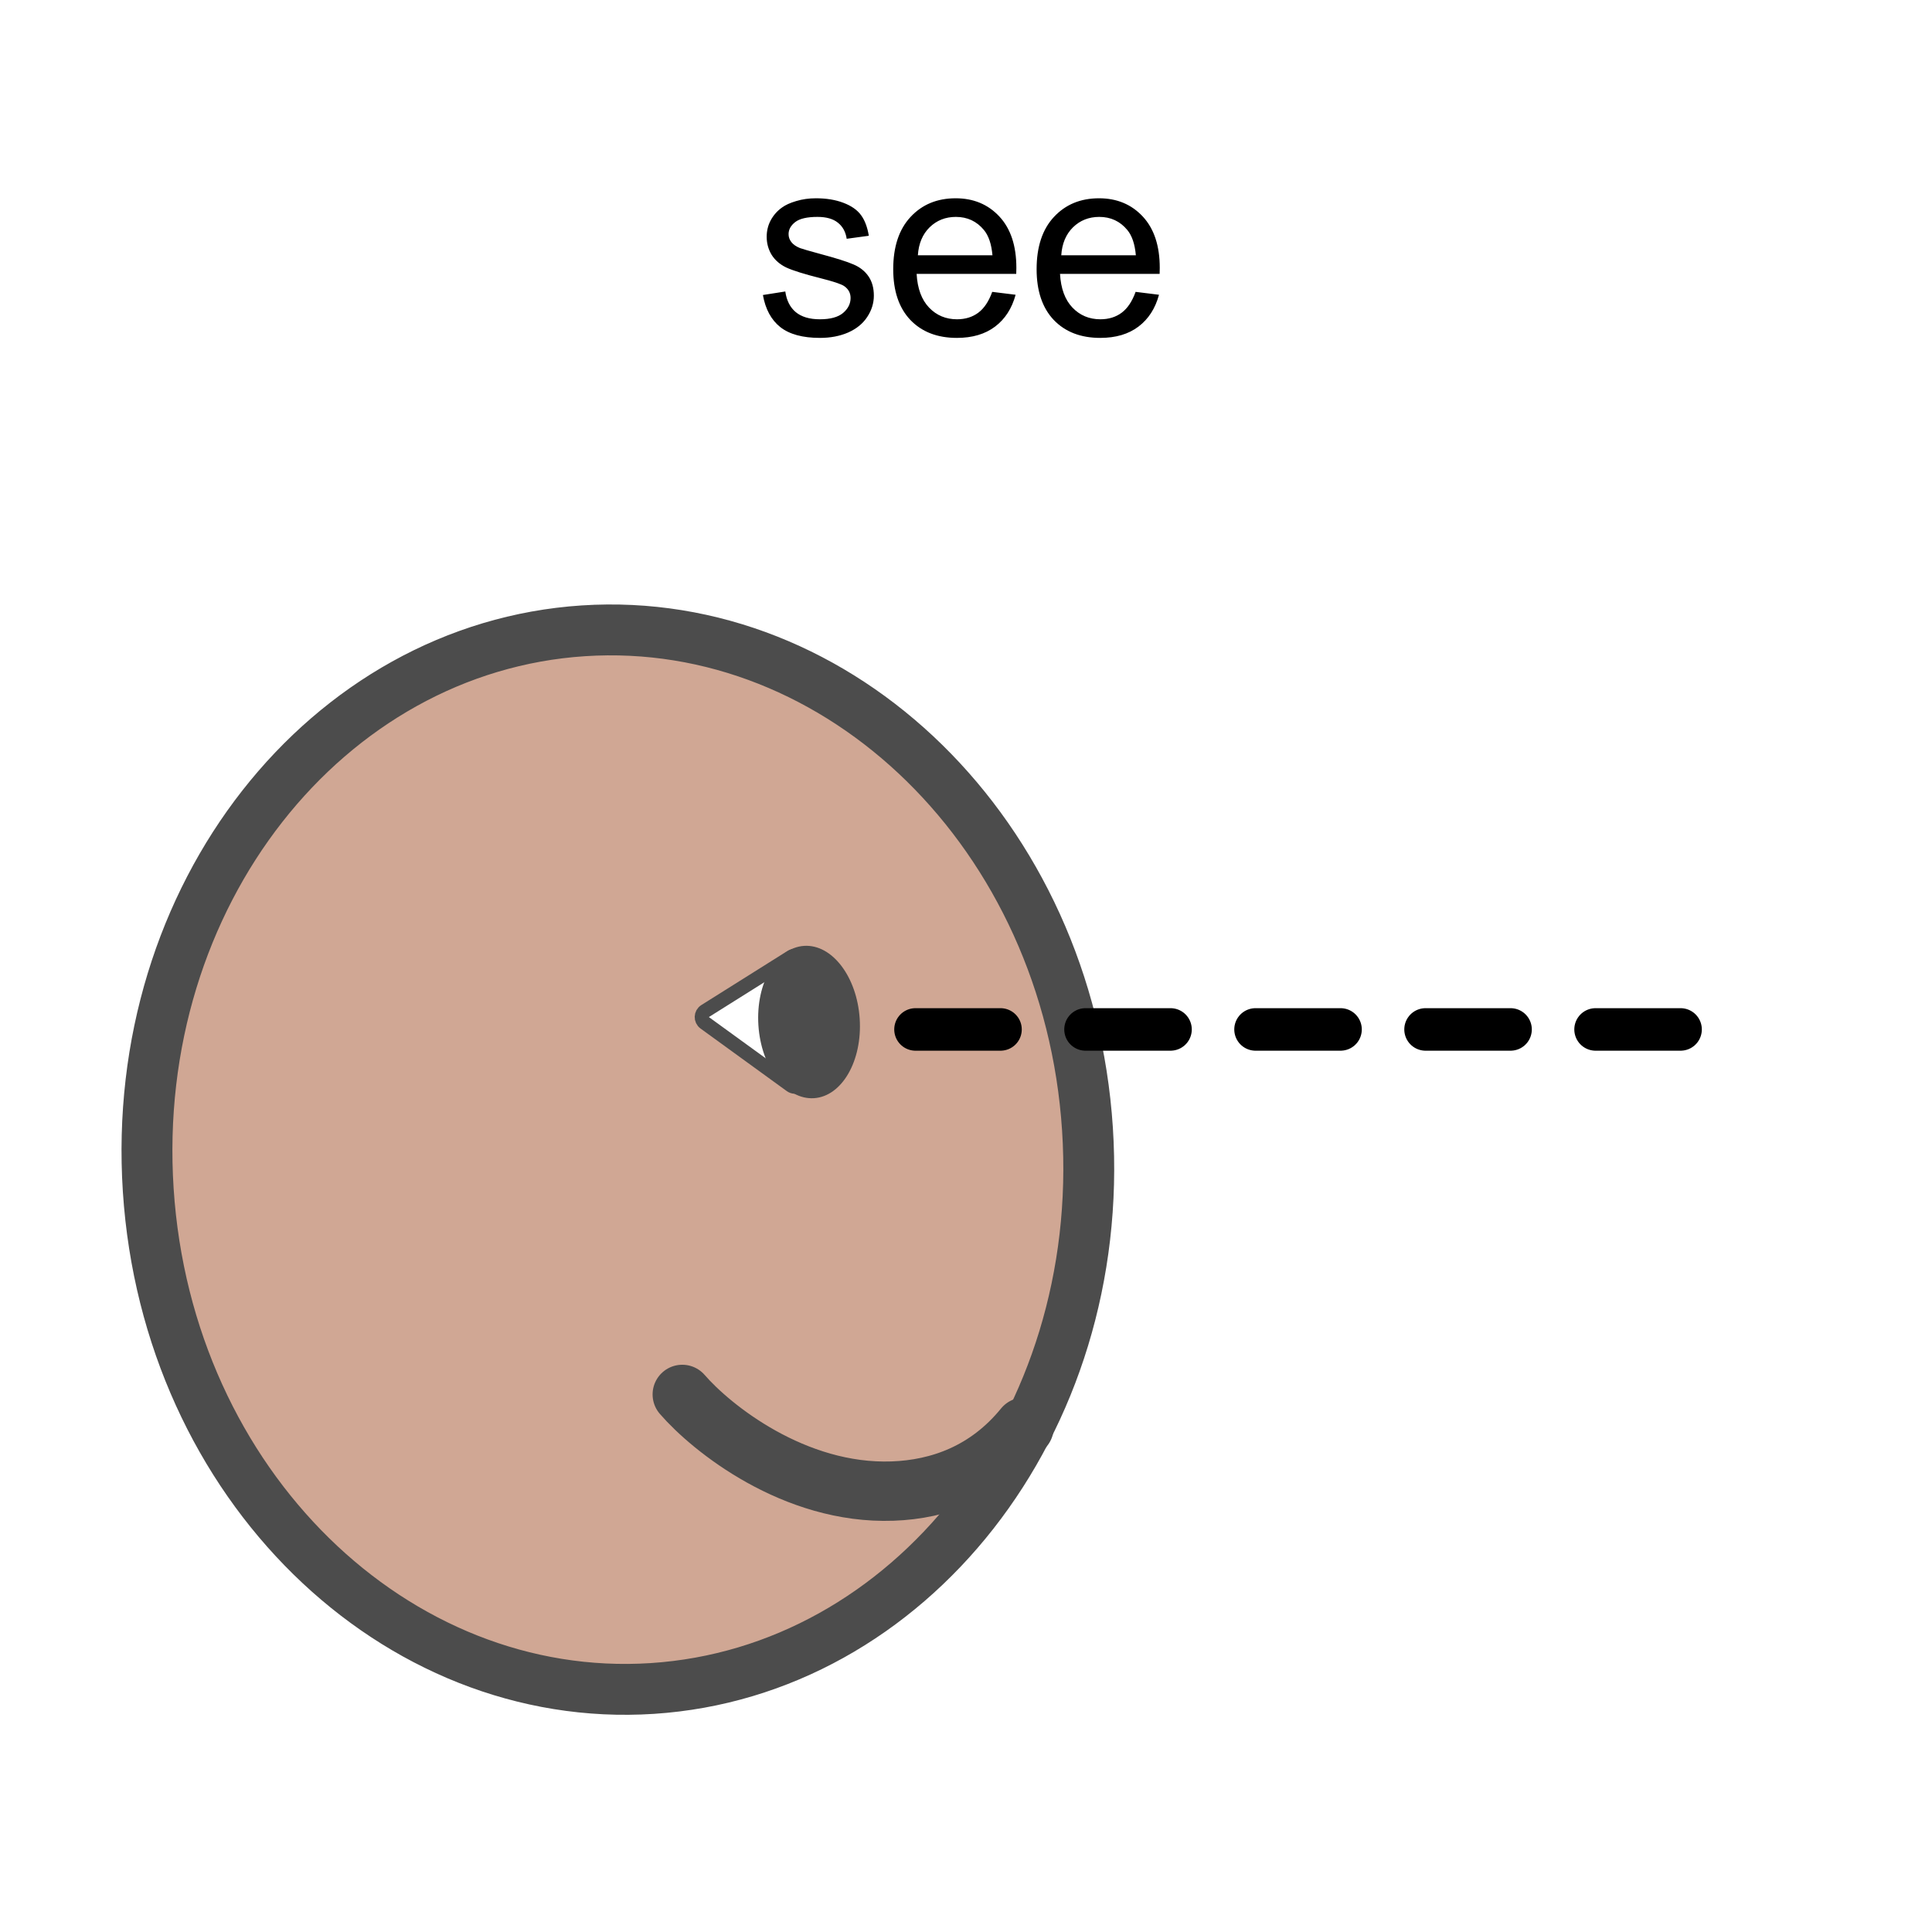
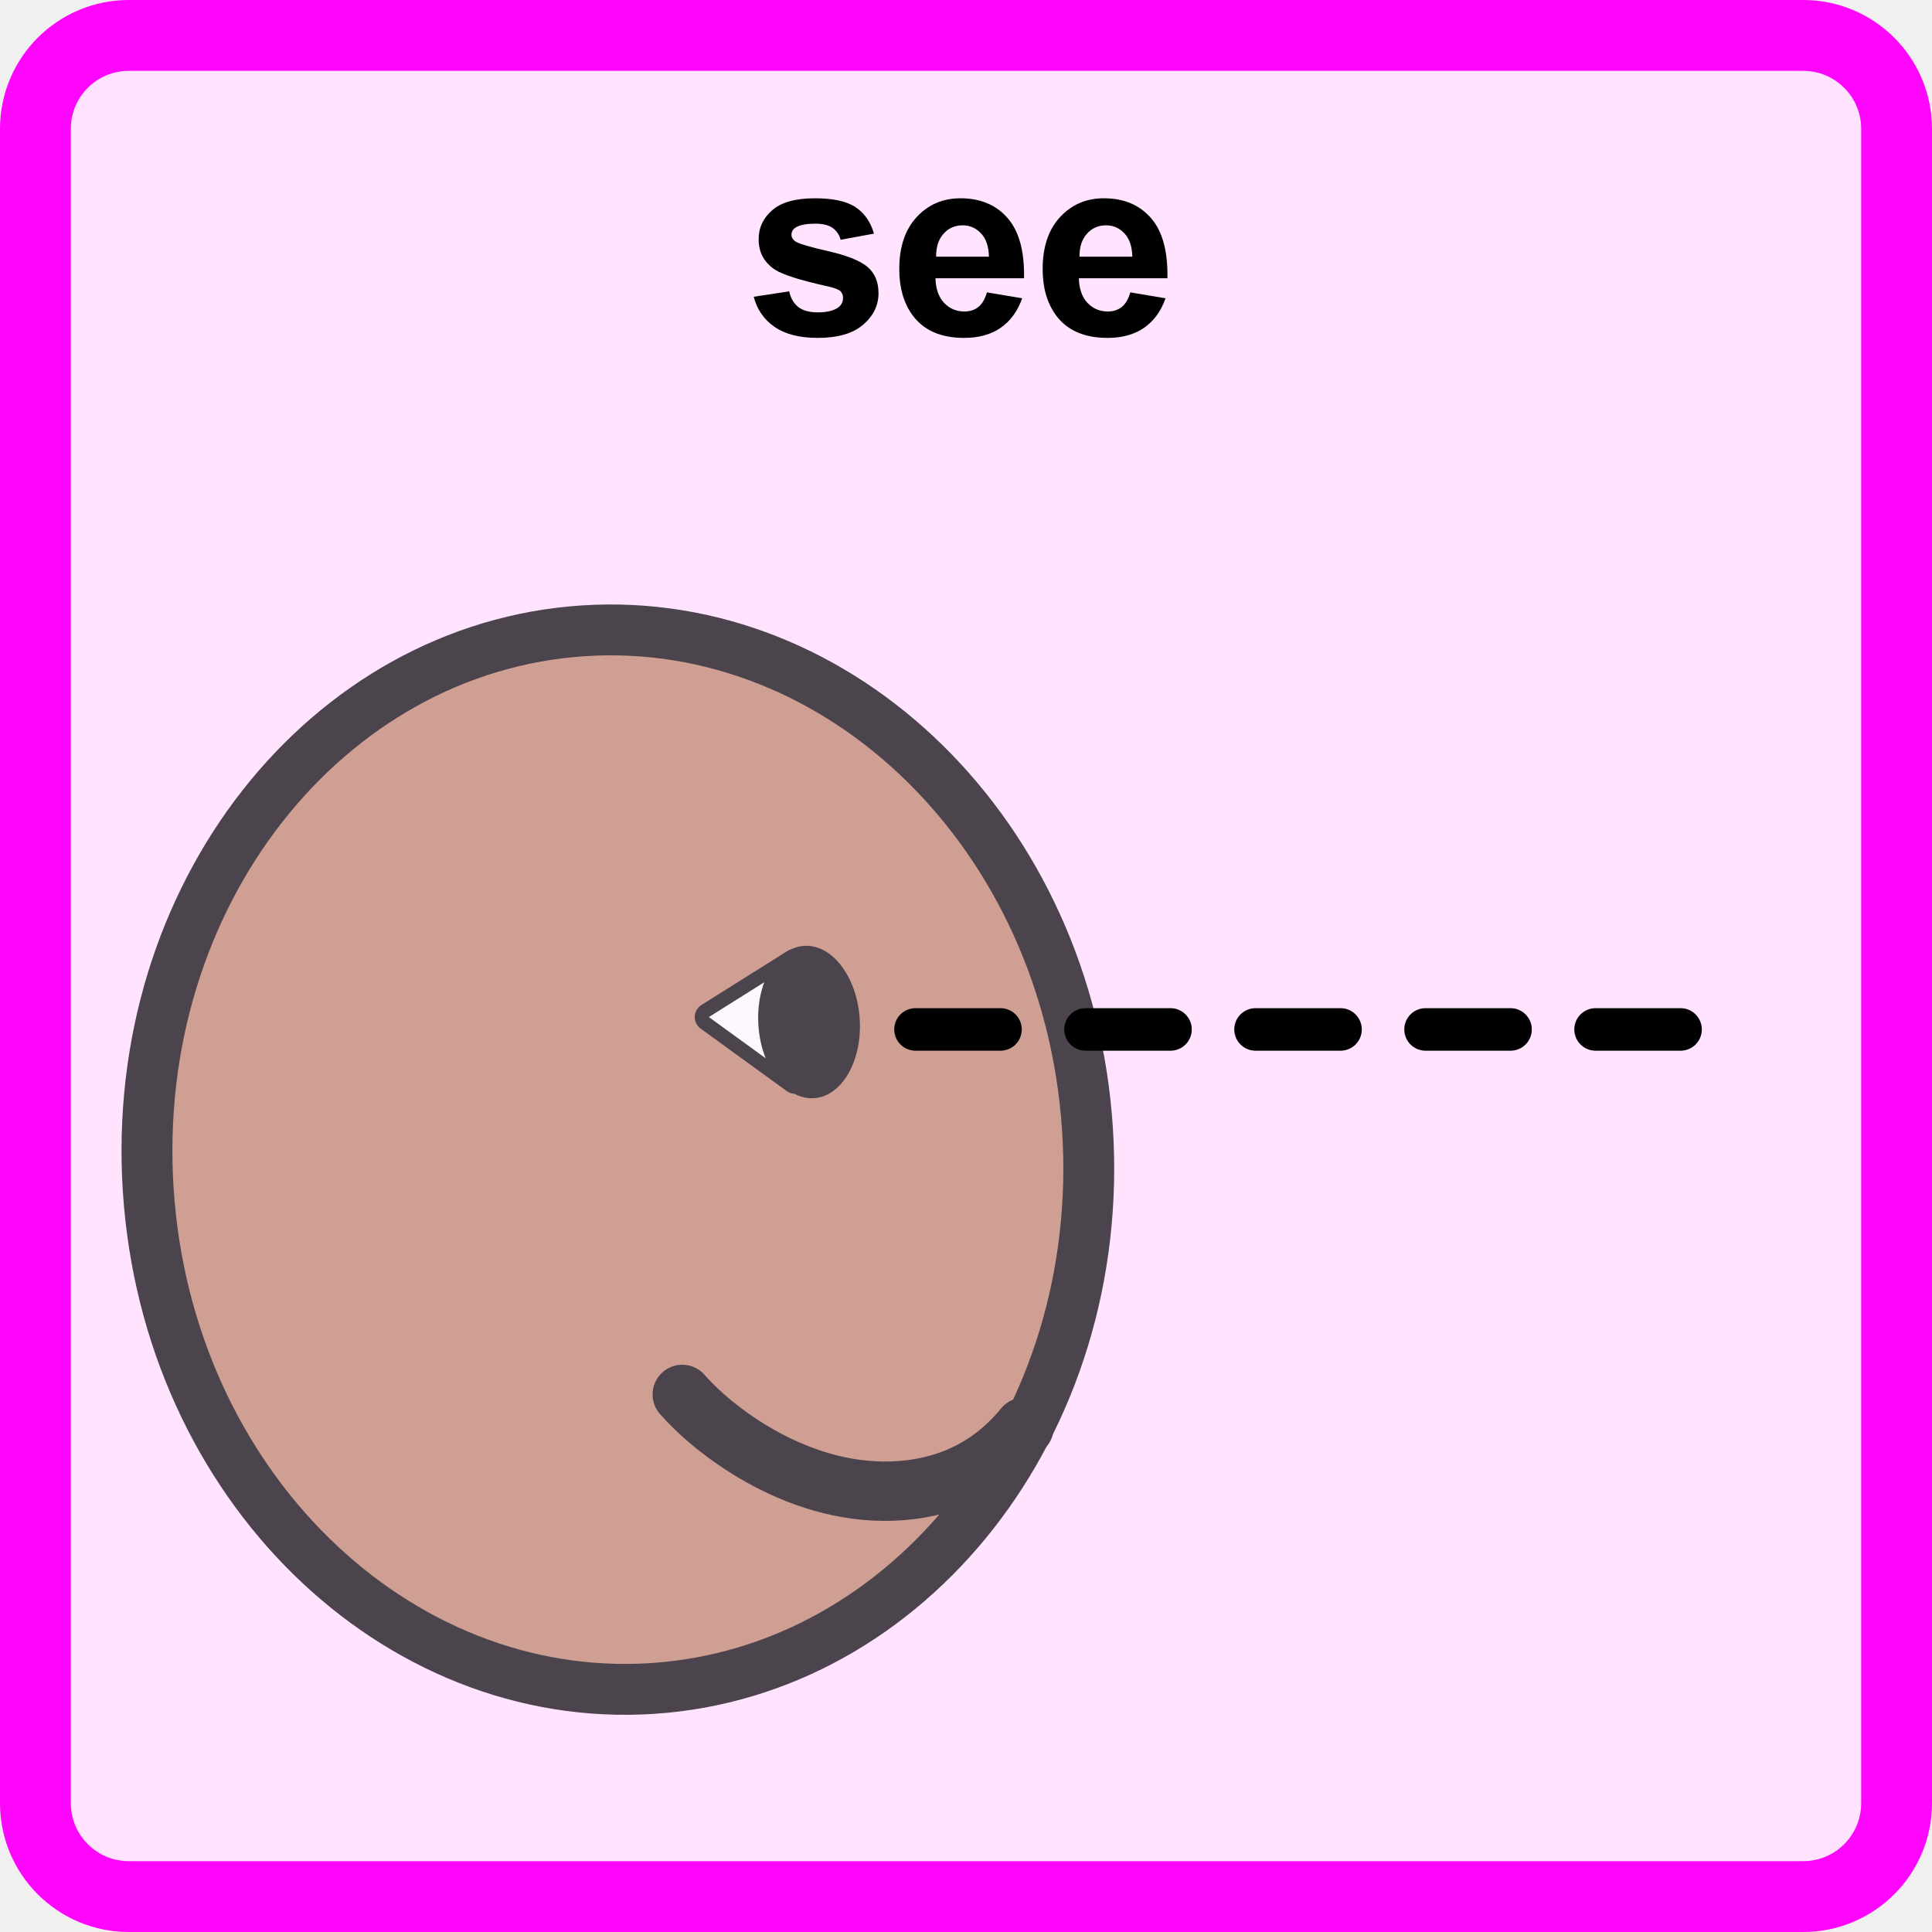
<svg xmlns="http://www.w3.org/2000/svg" width="300" height="300" viewBox="0 0 300 300" fill="none">
-   <rect width="300" height="300" fill="white" />
-   <path d="M118.465 45.809L121.941 45.262C122.137 46.655 122.677 47.723 123.562 48.465C124.461 49.207 125.711 49.578 127.312 49.578C128.927 49.578 130.125 49.253 130.906 48.602C131.688 47.938 132.078 47.163 132.078 46.277C132.078 45.483 131.733 44.858 131.043 44.402C130.561 44.09 129.363 43.693 127.449 43.211C124.871 42.56 123.081 42 122.078 41.531C121.089 41.05 120.333 40.392 119.812 39.559C119.305 38.712 119.051 37.781 119.051 36.766C119.051 35.841 119.259 34.988 119.676 34.207C120.105 33.413 120.685 32.755 121.414 32.234C121.961 31.831 122.703 31.492 123.641 31.219C124.591 30.932 125.607 30.789 126.688 30.789C128.315 30.789 129.741 31.023 130.965 31.492C132.202 31.961 133.113 32.599 133.699 33.406C134.285 34.2 134.689 35.268 134.91 36.609L131.473 37.078C131.316 36.01 130.861 35.177 130.105 34.578C129.363 33.979 128.309 33.68 126.941 33.68C125.327 33.68 124.174 33.947 123.484 34.48C122.794 35.014 122.449 35.639 122.449 36.355C122.449 36.811 122.592 37.221 122.879 37.586C123.165 37.964 123.615 38.276 124.227 38.523C124.578 38.654 125.613 38.953 127.332 39.422C129.819 40.086 131.551 40.633 132.527 41.062C133.517 41.479 134.292 42.091 134.852 42.898C135.411 43.706 135.691 44.708 135.691 45.906C135.691 47.078 135.346 48.185 134.656 49.227C133.979 50.255 132.996 51.056 131.707 51.629C130.418 52.189 128.96 52.469 127.332 52.469C124.637 52.469 122.579 51.909 121.16 50.789C119.754 49.669 118.855 48.009 118.465 45.809ZM154.07 45.32L157.703 45.77C157.13 47.892 156.069 49.539 154.52 50.711C152.97 51.883 150.991 52.469 148.582 52.469C145.548 52.469 143.139 51.538 141.355 49.676C139.585 47.801 138.699 45.177 138.699 41.805C138.699 38.315 139.598 35.607 141.395 33.68C143.191 31.753 145.522 30.789 148.387 30.789C151.16 30.789 153.426 31.733 155.184 33.621C156.941 35.509 157.82 38.165 157.82 41.59C157.82 41.798 157.814 42.111 157.801 42.527H142.332C142.462 44.806 143.107 46.551 144.266 47.762C145.424 48.973 146.87 49.578 148.602 49.578C149.891 49.578 150.991 49.24 151.902 48.562C152.814 47.885 153.536 46.805 154.07 45.32ZM142.527 39.637H154.109C153.953 37.892 153.51 36.583 152.781 35.711C151.661 34.357 150.21 33.68 148.426 33.68C146.811 33.68 145.451 34.22 144.344 35.301C143.25 36.382 142.645 37.827 142.527 39.637ZM176.336 45.32L179.969 45.77C179.396 47.892 178.335 49.539 176.785 50.711C175.236 51.883 173.257 52.469 170.848 52.469C167.814 52.469 165.405 51.538 163.621 49.676C161.85 47.801 160.965 45.177 160.965 41.805C160.965 38.315 161.863 35.607 163.66 33.68C165.457 31.753 167.788 30.789 170.652 30.789C173.426 30.789 175.691 31.733 177.449 33.621C179.207 35.509 180.086 38.165 180.086 41.59C180.086 41.798 180.079 42.111 180.066 42.527H164.598C164.728 44.806 165.372 46.551 166.531 47.762C167.69 48.973 169.135 49.578 170.867 49.578C172.156 49.578 173.257 49.24 174.168 48.562C175.079 47.885 175.802 46.805 176.336 45.32ZM164.793 39.637H176.375C176.219 37.892 175.776 36.583 175.047 35.711C173.927 34.357 172.475 33.68 170.691 33.68C169.077 33.68 167.716 34.22 166.609 35.301C165.516 36.382 164.91 37.827 164.793 39.637Z" fill="black" />
+   <rect x="5.5" y="5.5" width="289" height="289" rx="14.5" fill="#FFE3FF" />
+   <rect x="5.5" y="5.5" width="289" height="289" rx="14.5" stroke="#FE05FC" stroke-width="11" />
+   <path d="M117.039 46.082L122.547 45.242C122.781 46.31 123.257 47.124 123.973 47.684C124.689 48.23 125.691 48.504 126.98 48.504C128.4 48.504 129.467 48.243 130.184 47.723C130.665 47.358 130.906 46.87 130.906 46.258C130.906 45.841 130.776 45.496 130.516 45.223C130.242 44.962 129.63 44.721 128.68 44.5C124.253 43.523 121.447 42.632 120.262 41.824C118.621 40.704 117.801 39.148 117.801 37.156C117.801 35.359 118.51 33.849 119.93 32.625C121.349 31.401 123.549 30.789 126.531 30.789C129.37 30.789 131.479 31.251 132.859 32.176C134.24 33.1 135.19 34.467 135.711 36.277L130.535 37.234C130.314 36.427 129.891 35.809 129.266 35.379C128.654 34.949 127.775 34.734 126.629 34.734C125.184 34.734 124.148 34.936 123.523 35.34C123.107 35.626 122.898 35.997 122.898 36.453C122.898 36.844 123.081 37.176 123.445 37.449C123.94 37.814 125.646 38.328 128.562 38.992C131.492 39.656 133.536 40.47 134.695 41.434C135.841 42.41 136.414 43.771 136.414 45.516C136.414 47.417 135.62 49.051 134.031 50.418C132.443 51.785 130.092 52.469 126.98 52.469C124.155 52.469 121.915 51.896 120.262 50.75C118.621 49.604 117.547 48.048 117.039 46.082ZM153.25 45.398L158.719 46.316C158.016 48.322 156.902 49.852 155.379 50.906C153.868 51.948 151.974 52.469 149.695 52.469C146.089 52.469 143.419 51.29 141.688 48.934C140.32 47.046 139.637 44.663 139.637 41.785C139.637 38.348 140.535 35.659 142.332 33.719C144.129 31.766 146.401 30.789 149.148 30.789C152.234 30.789 154.669 31.811 156.453 33.855C158.237 35.887 159.09 39.005 159.012 43.211H145.262C145.301 44.839 145.743 46.108 146.59 47.02C147.436 47.918 148.491 48.367 149.754 48.367C150.613 48.367 151.336 48.133 151.922 47.664C152.508 47.195 152.951 46.44 153.25 45.398ZM153.562 39.852C153.523 38.263 153.113 37.059 152.332 36.238C151.551 35.405 150.6 34.988 149.48 34.988C148.283 34.988 147.293 35.425 146.512 36.297C145.73 37.169 145.346 38.354 145.359 39.852H153.562ZM175.516 45.398L180.984 46.316C180.281 48.322 179.168 49.852 177.645 50.906C176.134 51.948 174.24 52.469 171.961 52.469C168.354 52.469 165.685 51.29 163.953 48.934C162.586 47.046 161.902 44.663 161.902 41.785C161.902 38.348 162.801 35.659 164.598 33.719C166.395 31.766 168.667 30.789 171.414 30.789C174.5 30.789 176.935 31.811 178.719 33.855C180.503 35.887 181.355 39.005 181.277 43.211H167.527C167.566 44.839 168.009 46.108 168.855 47.02C169.702 47.918 170.757 48.367 172.02 48.367C172.879 48.367 173.602 48.133 174.188 47.664C174.773 47.195 175.216 46.44 175.516 45.398ZM175.828 39.852C175.789 38.263 175.379 37.059 174.598 36.238C173.816 35.405 172.866 34.988 171.746 34.988C170.548 34.988 169.559 35.425 168.777 36.297C167.996 37.169 167.612 38.354 167.625 39.852H175.828Z" fill="black" />
  <g opacity="0.7">
    <path d="M168.862 175.315C171.847 221.098 141.16 259.587 101.295 262.186C61.429 264.785 26.006 230.605 23.021 184.822C20.037 139.039 50.723 100.55 90.589 97.951C130.455 95.352 165.878 129.532 168.862 175.315Z" fill="#BC8166" stroke="black" stroke-width="7.9" />
    <path d="M122.866 148.594C123.598 148.134 124.551 148.661 124.551 149.526L124.551 167.637C124.551 168.536 123.532 169.055 122.805 168.527L109.427 158.82C108.796 158.362 108.828 157.412 109.488 156.997L122.866 148.594Z" fill="white" stroke="black" stroke-width="2.201" />
    <ellipse cx="125.629" cy="158.7" rx="7.881" ry="11.85" transform="rotate(-3.72957 125.629 158.7)" fill="black" />
-     <path d="M105.943 216.526C110.462 221.753 123.318 232.073 138.589 231.535C145.866 231.278 153.296 228.643 159.015 221.619" stroke="black" stroke-width="9.217" stroke-linecap="round" />
+     <path d="M105.943 216.526C110.462 221.753 123.318 232.073 138.589 231.535C145.866 231.278 153.296 228.644 159.015 221.619" stroke="black" stroke-width="9.217" stroke-linecap="round" />
  </g>
  <path d="M142.158 159.85H272" stroke="black" stroke-width="6.602" stroke-linecap="round" stroke-dasharray="13.2 13.2" />
</svg>
